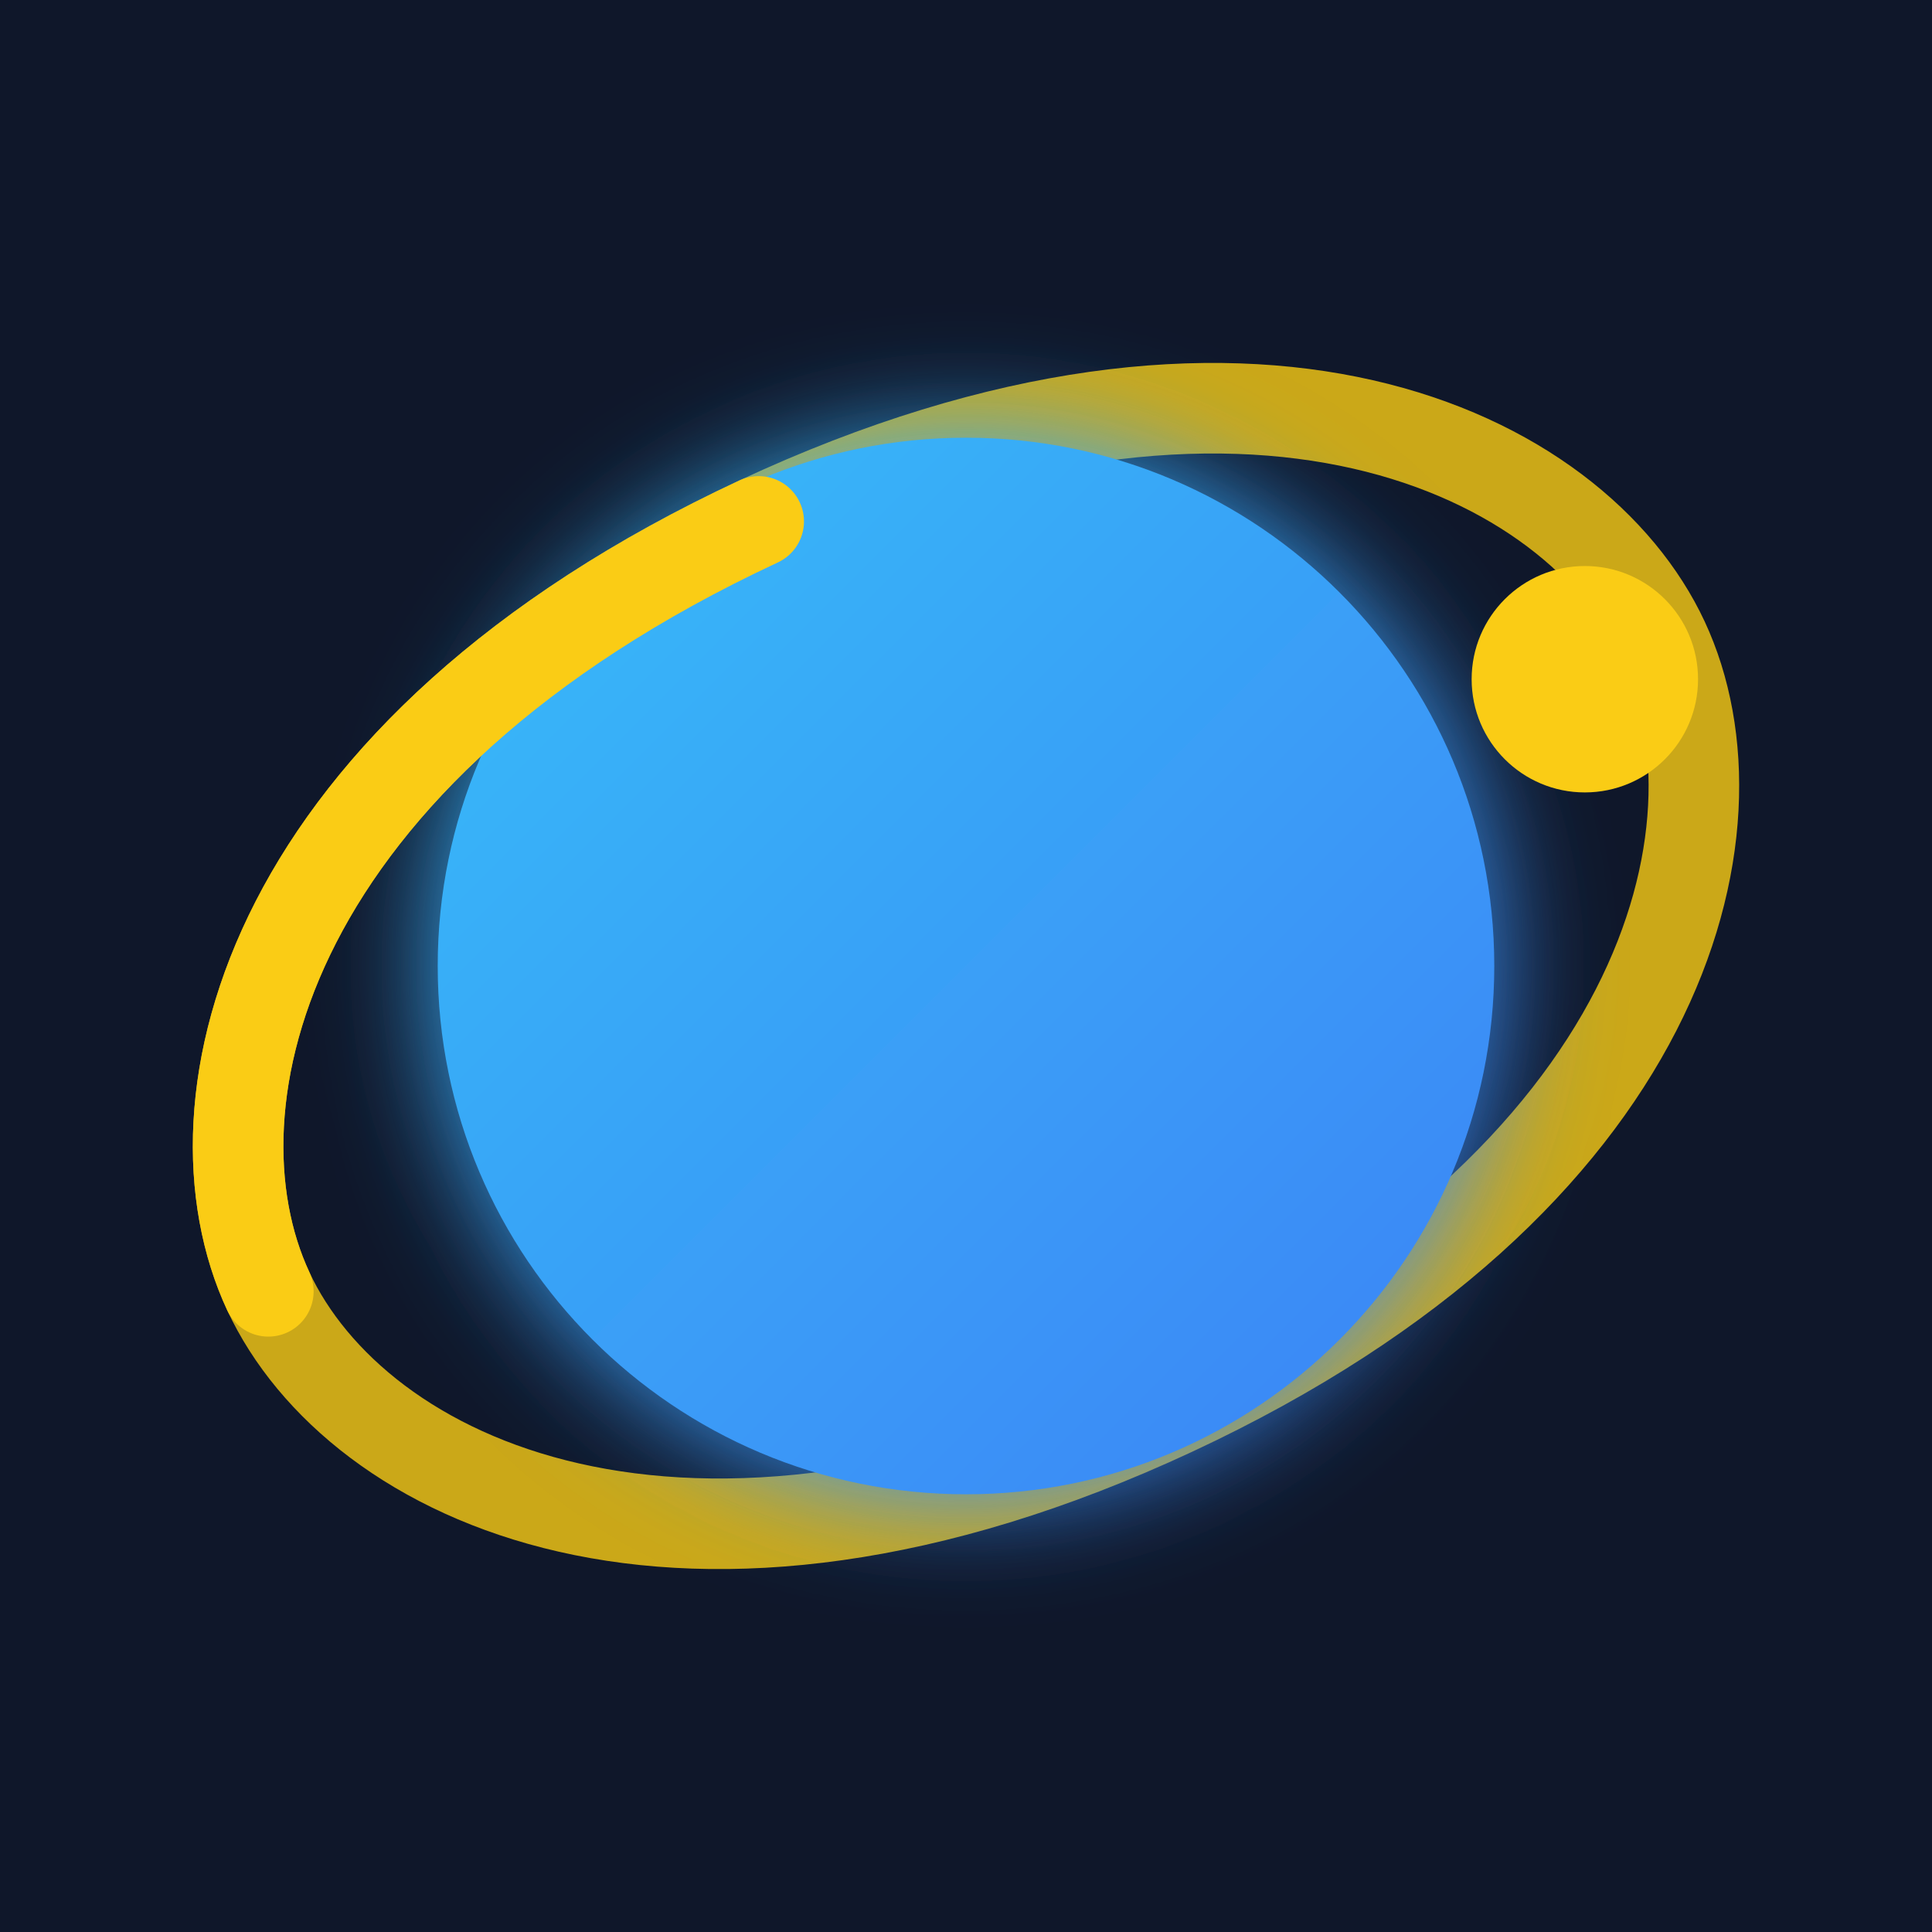
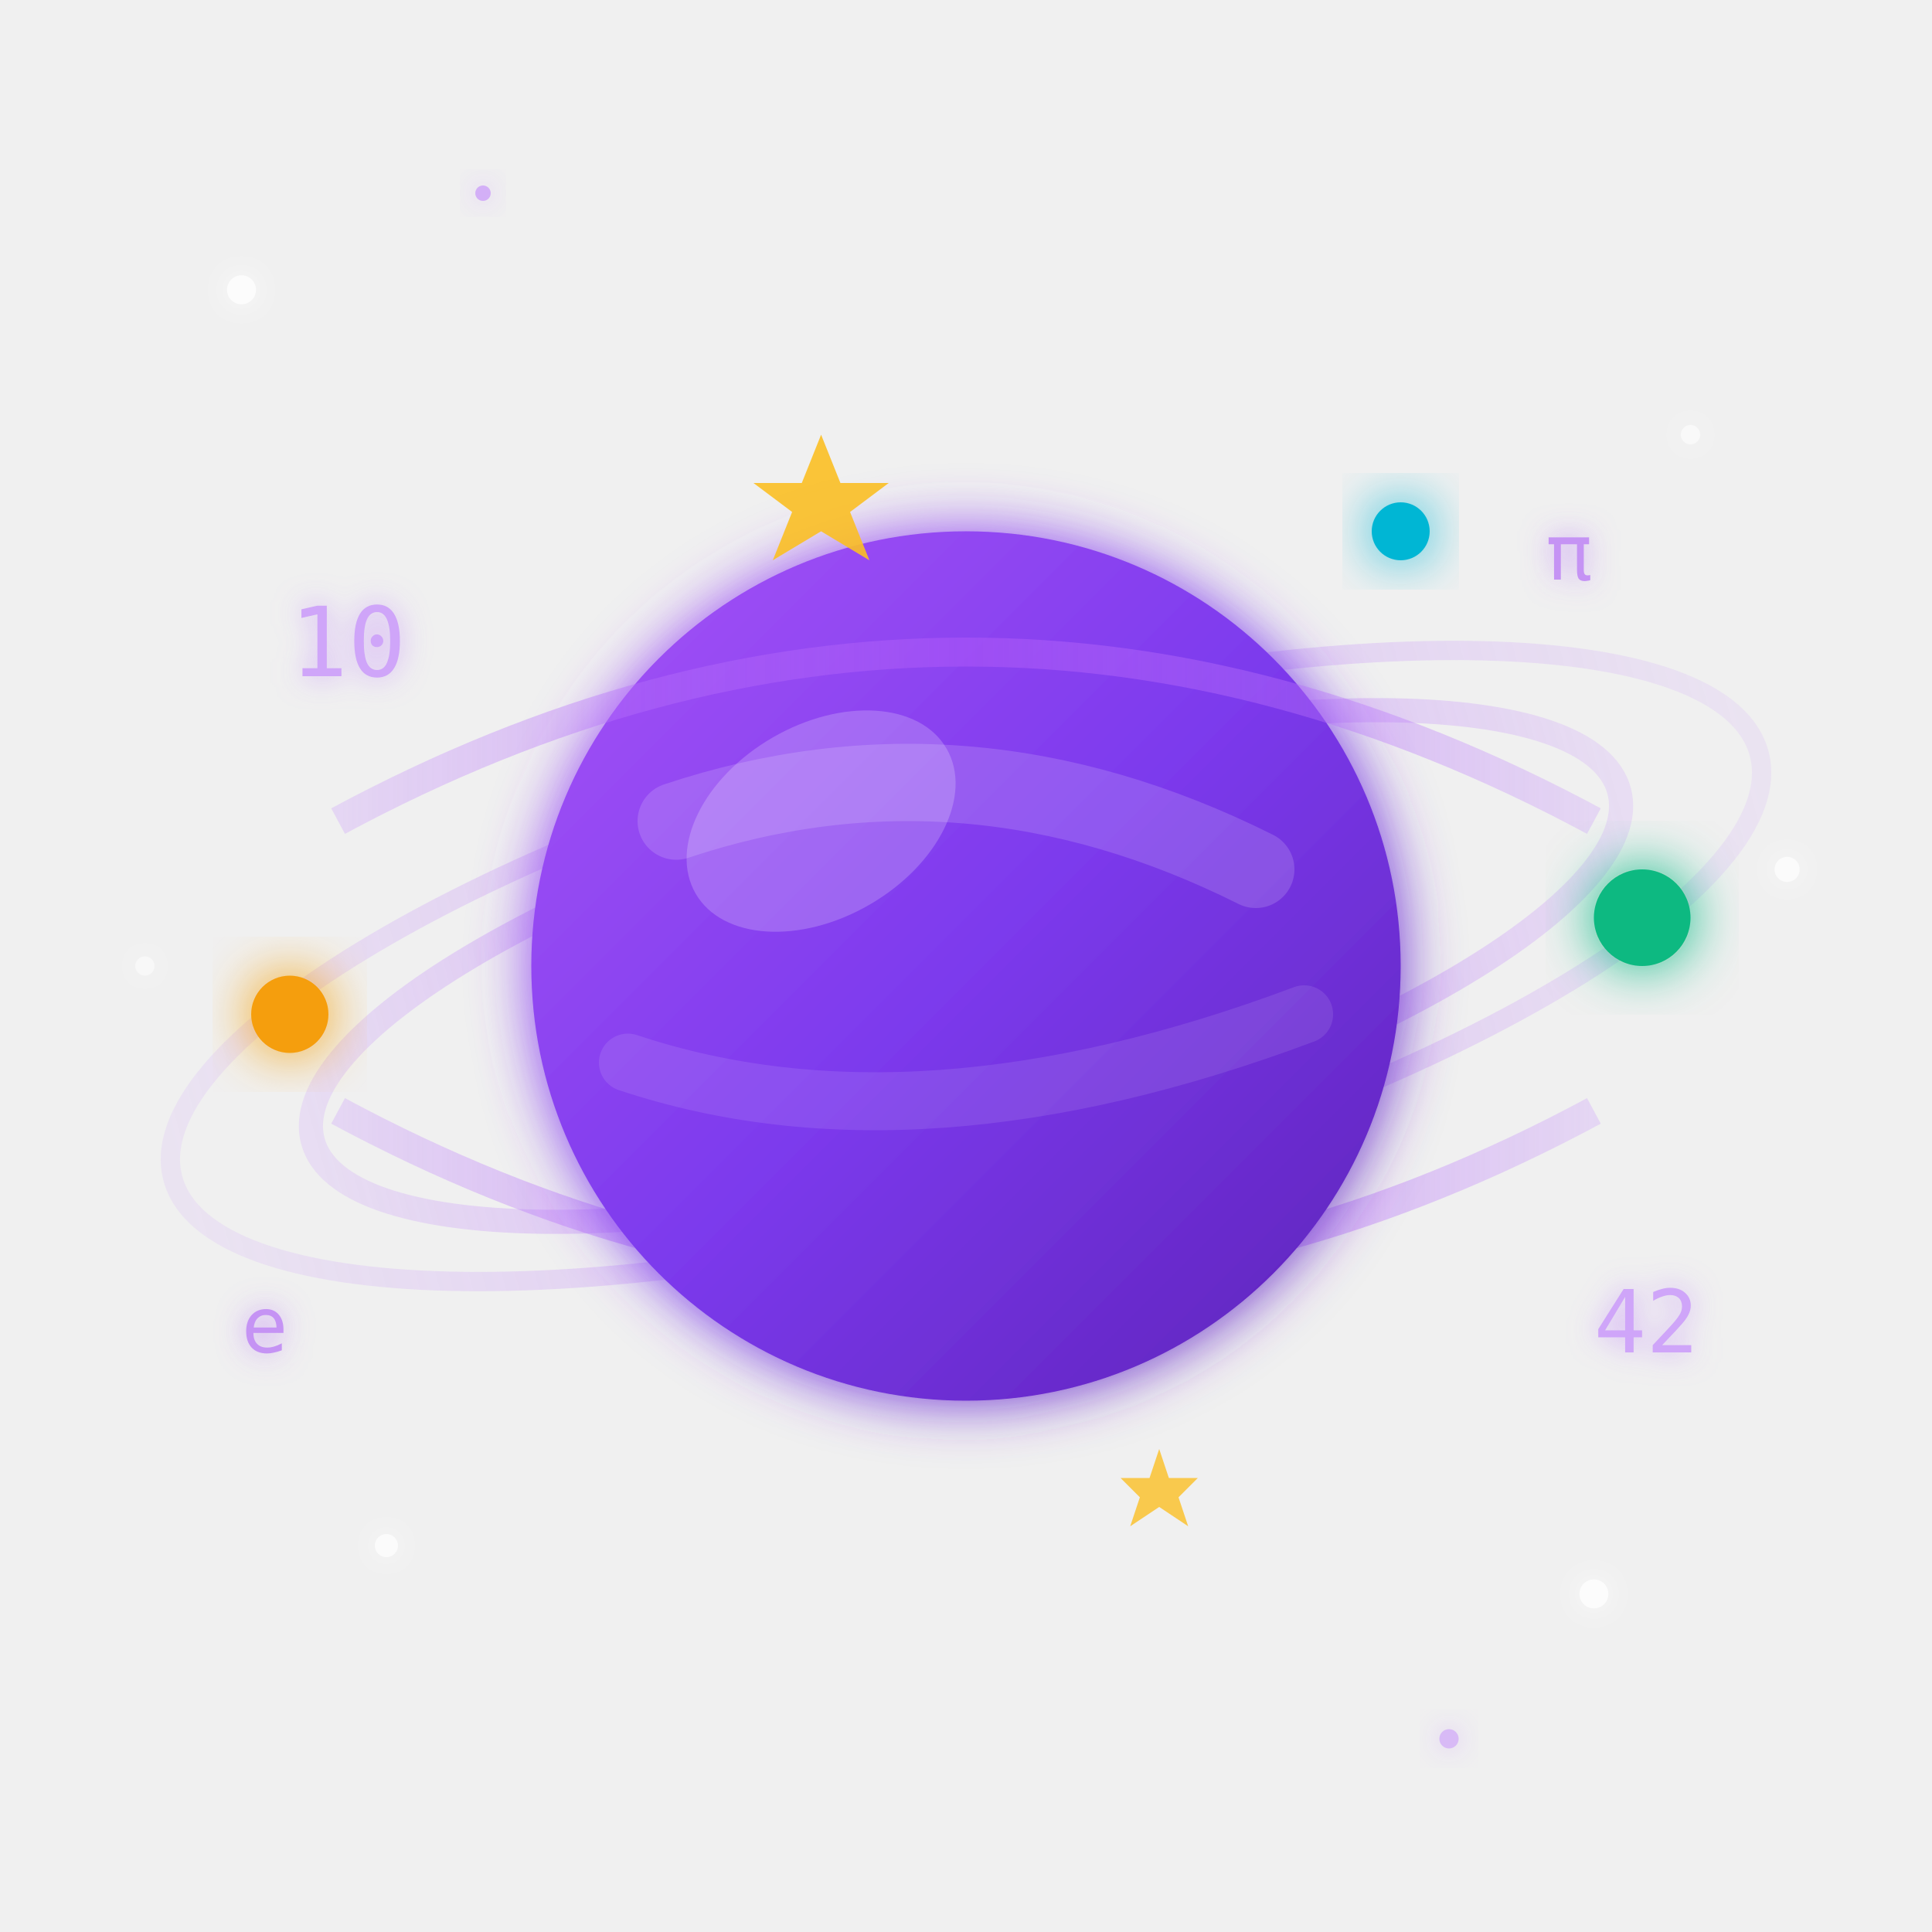
- <svg xmlns="http://www.w3.org/2000/svg" viewBox="0 0 512 512">
+ <svg xmlns="http://www.w3.org/2000/svg" viewBox="0 0 200 200">
  <defs>
-     <linearGradient id="planetGrad" x1="0%" y1="0%" x2="100%" y2="100%">
-       <stop offset="0%" style="stop-color:#38bdf8;stop-opacity:1" />
-       <stop offset="100%" style="stop-color:#3b82f6;stop-opacity:1" />
+     <linearGradient id="planetGradient" x1="0%" y1="0%" x2="100%" y2="100%">
+       <stop offset="0%" style="stop-color:#a855f7" />
+       <stop offset="50%" style="stop-color:#7c3aed" />
+       <stop offset="100%" style="stop-color:#5b21b6" />
    </linearGradient>
-     <filter id="glow" x="-20%" y="-20%" width="140%" height="140%">
-       <feGaussianBlur stdDeviation="15" result="blur" />
-       <feComposite in="SourceGraphic" in2="blur" operator="over" />
+     <linearGradient id="ringGradient" x1="0%" y1="0%" x2="100%" y2="0%">
+       <stop offset="0%" style="stop-color:#c084fc;stop-opacity:0.3" />
+       <stop offset="50%" style="stop-color:#a855f7;stop-opacity:0.8" />
+       <stop offset="100%" style="stop-color:#c084fc;stop-opacity:0.3" />
+     </linearGradient>
+     <filter id="glow" x="-50%" y="-50%" width="200%" height="200%">
+       <feGaussianBlur stdDeviation="3" result="coloredBlur" />
+       <feMerge>
+         <feMergeNode in="coloredBlur" />
+         <feMergeNode in="SourceGraphic" />
+       </feMerge>
+     </filter>
+     <filter id="starGlow" x="-100%" y="-100%" width="300%" height="300%">
+       <feGaussianBlur stdDeviation="1.5" result="coloredBlur" />
+       <feMerge>
+         <feMergeNode in="coloredBlur" />
+         <feMergeNode in="SourceGraphic" />
+       </feMerge>
    </filter>
  </defs>
-   <rect width="512" height="512" fill="#0f172a" />
-   <path d="M460,256c0,55-60,130-204,130S52,311,52,256s60-130,204-130S460,201,460,256Z" fill="none" stroke="#facc15" stroke-width="24" stroke-opacity="0.8" transform="rotate(-25 256 256)" />
-   <circle cx="256" cy="256" r="140" fill="url(#planetGrad)" filter="url(#glow)" />
-   <path d="M52,256c0-55,60-130,204-130" fill="none" stroke="#facc15" stroke-width="24" stroke-linecap="round" transform="rotate(-25 256 256)" opacity="1" />
-   <circle cx="420" cy="180" r="30" fill="#facc15" />
+   <circle cx="25" cy="30" r="1.5" fill="#fff" filter="url(#starGlow)" opacity="0.8" />
+   <circle cx="175" cy="45" r="1" fill="#fff" filter="url(#starGlow)" opacity="0.6" />
+   <circle cx="40" cy="160" r="1.2" fill="#fff" filter="url(#starGlow)" opacity="0.7" />
+   <circle cx="165" cy="165" r="1.5" fill="#fff" filter="url(#starGlow)" opacity="0.8" />
+   <circle cx="15" cy="100" r="1" fill="#fff" filter="url(#starGlow)" opacity="0.5" />
+   <circle cx="185" cy="90" r="1.3" fill="#fff" filter="url(#starGlow)" opacity="0.7" />
+   <circle cx="50" cy="20" r="0.8" fill="#c084fc" filter="url(#starGlow)" opacity="0.6" />
+   <circle cx="150" cy="180" r="1" fill="#c084fc" filter="url(#starGlow)" opacity="0.5" />
+   <ellipse cx="100" cy="100" rx="85" ry="25" fill="none" stroke="url(#ringGradient)" stroke-width="2" transform="rotate(-15, 100, 100)" opacity="0.4" />
+   <ellipse cx="100" cy="100" rx="70" ry="20" fill="none" stroke="url(#ringGradient)" stroke-width="2.5" transform="rotate(-15, 100, 100)" opacity="0.6" />
+   <path d="M 35 115 Q 100 150 165 115" fill="none" stroke="url(#ringGradient)" stroke-width="3" opacity="0.8" />
+   <circle cx="100" cy="100" r="45" fill="url(#planetGradient)" filter="url(#glow)" />
+   <ellipse cx="85" cy="85" rx="15" ry="10" fill="rgba(255,255,255,0.2)" transform="rotate(-30, 85, 85)" />
+   <path d="M 70 85 Q 100 75 130 90" fill="none" stroke="rgba(255,255,255,0.15)" stroke-width="8" stroke-linecap="round" />
+   <path d="M 65 110 Q 95 120 135 105" fill="none" stroke="rgba(255,255,255,0.1)" stroke-width="6" stroke-linecap="round" />
+   <path d="M 35 85 Q 100 50 165 85" fill="none" stroke="url(#ringGradient)" stroke-width="3" opacity="0.8" />
+   <text x="30" y="70" font-family="monospace" font-size="10" fill="#c084fc" opacity="0.7" filter="url(#starGlow)">10</text>
+   <text x="160" y="60" font-family="monospace" font-size="8" fill="#a855f7" opacity="0.6" filter="url(#starGlow)">π</text>
+   <text x="165" y="140" font-family="monospace" font-size="9" fill="#c084fc" opacity="0.7" filter="url(#starGlow)">42</text>
+   <text x="25" y="140" font-family="monospace" font-size="8" fill="#a855f7" opacity="0.6" filter="url(#starGlow)">e</text>
+   <circle cx="170" cy="95" r="5" fill="#10b981" filter="url(#glow)" />
+   <circle cx="30" cy="105" r="4" fill="#f59e0b" filter="url(#glow)" />
+   <circle cx="145" cy="55" r="3" fill="#06b6d4" filter="url(#glow)" />
+   <path d="M 85 45 L 87 50 L 92 50 L 88 53 L 90 58 L 85 55 L 80 58 L 82 53 L 78 50 L 83 50 Z" fill="#fbbf24" opacity="0.9" />
+   <path d="M 120 150 L 121 153 L 124 153 L 122 155 L 123 158 L 120 156 L 117 158 L 118 155 L 116 153 L 119 153 Z" fill="#fbbf24" opacity="0.8" />
</svg>
